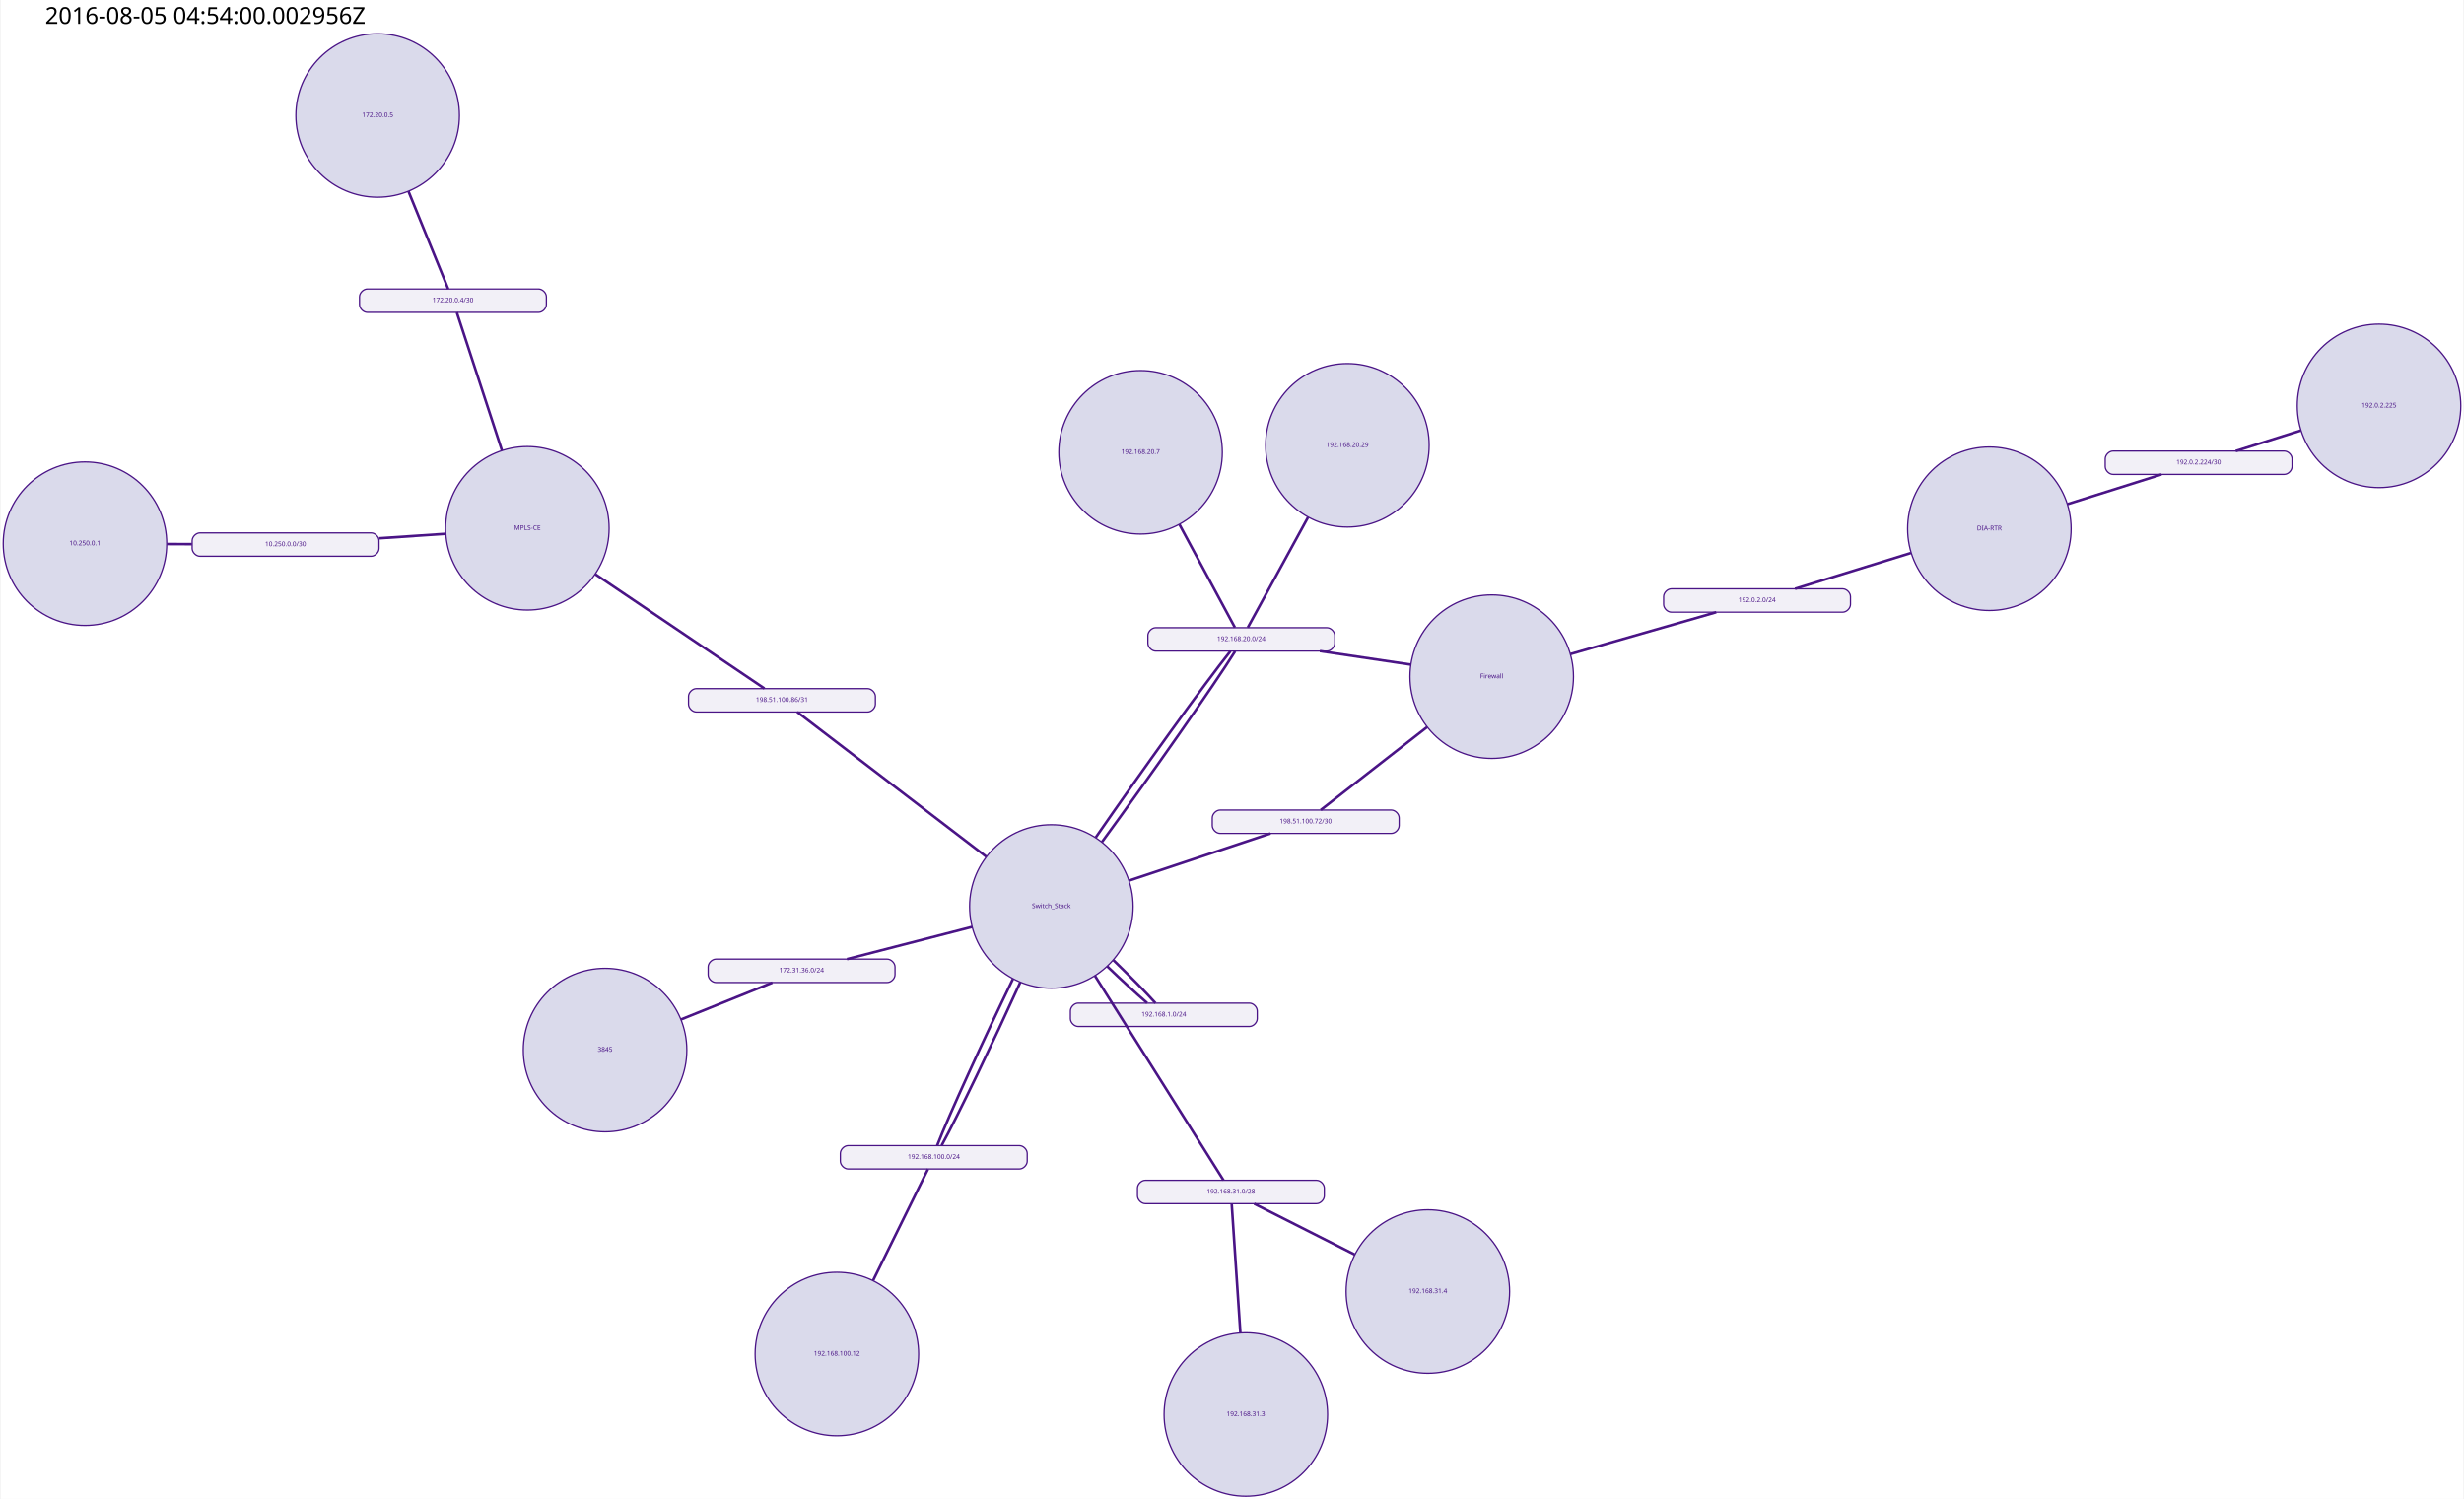
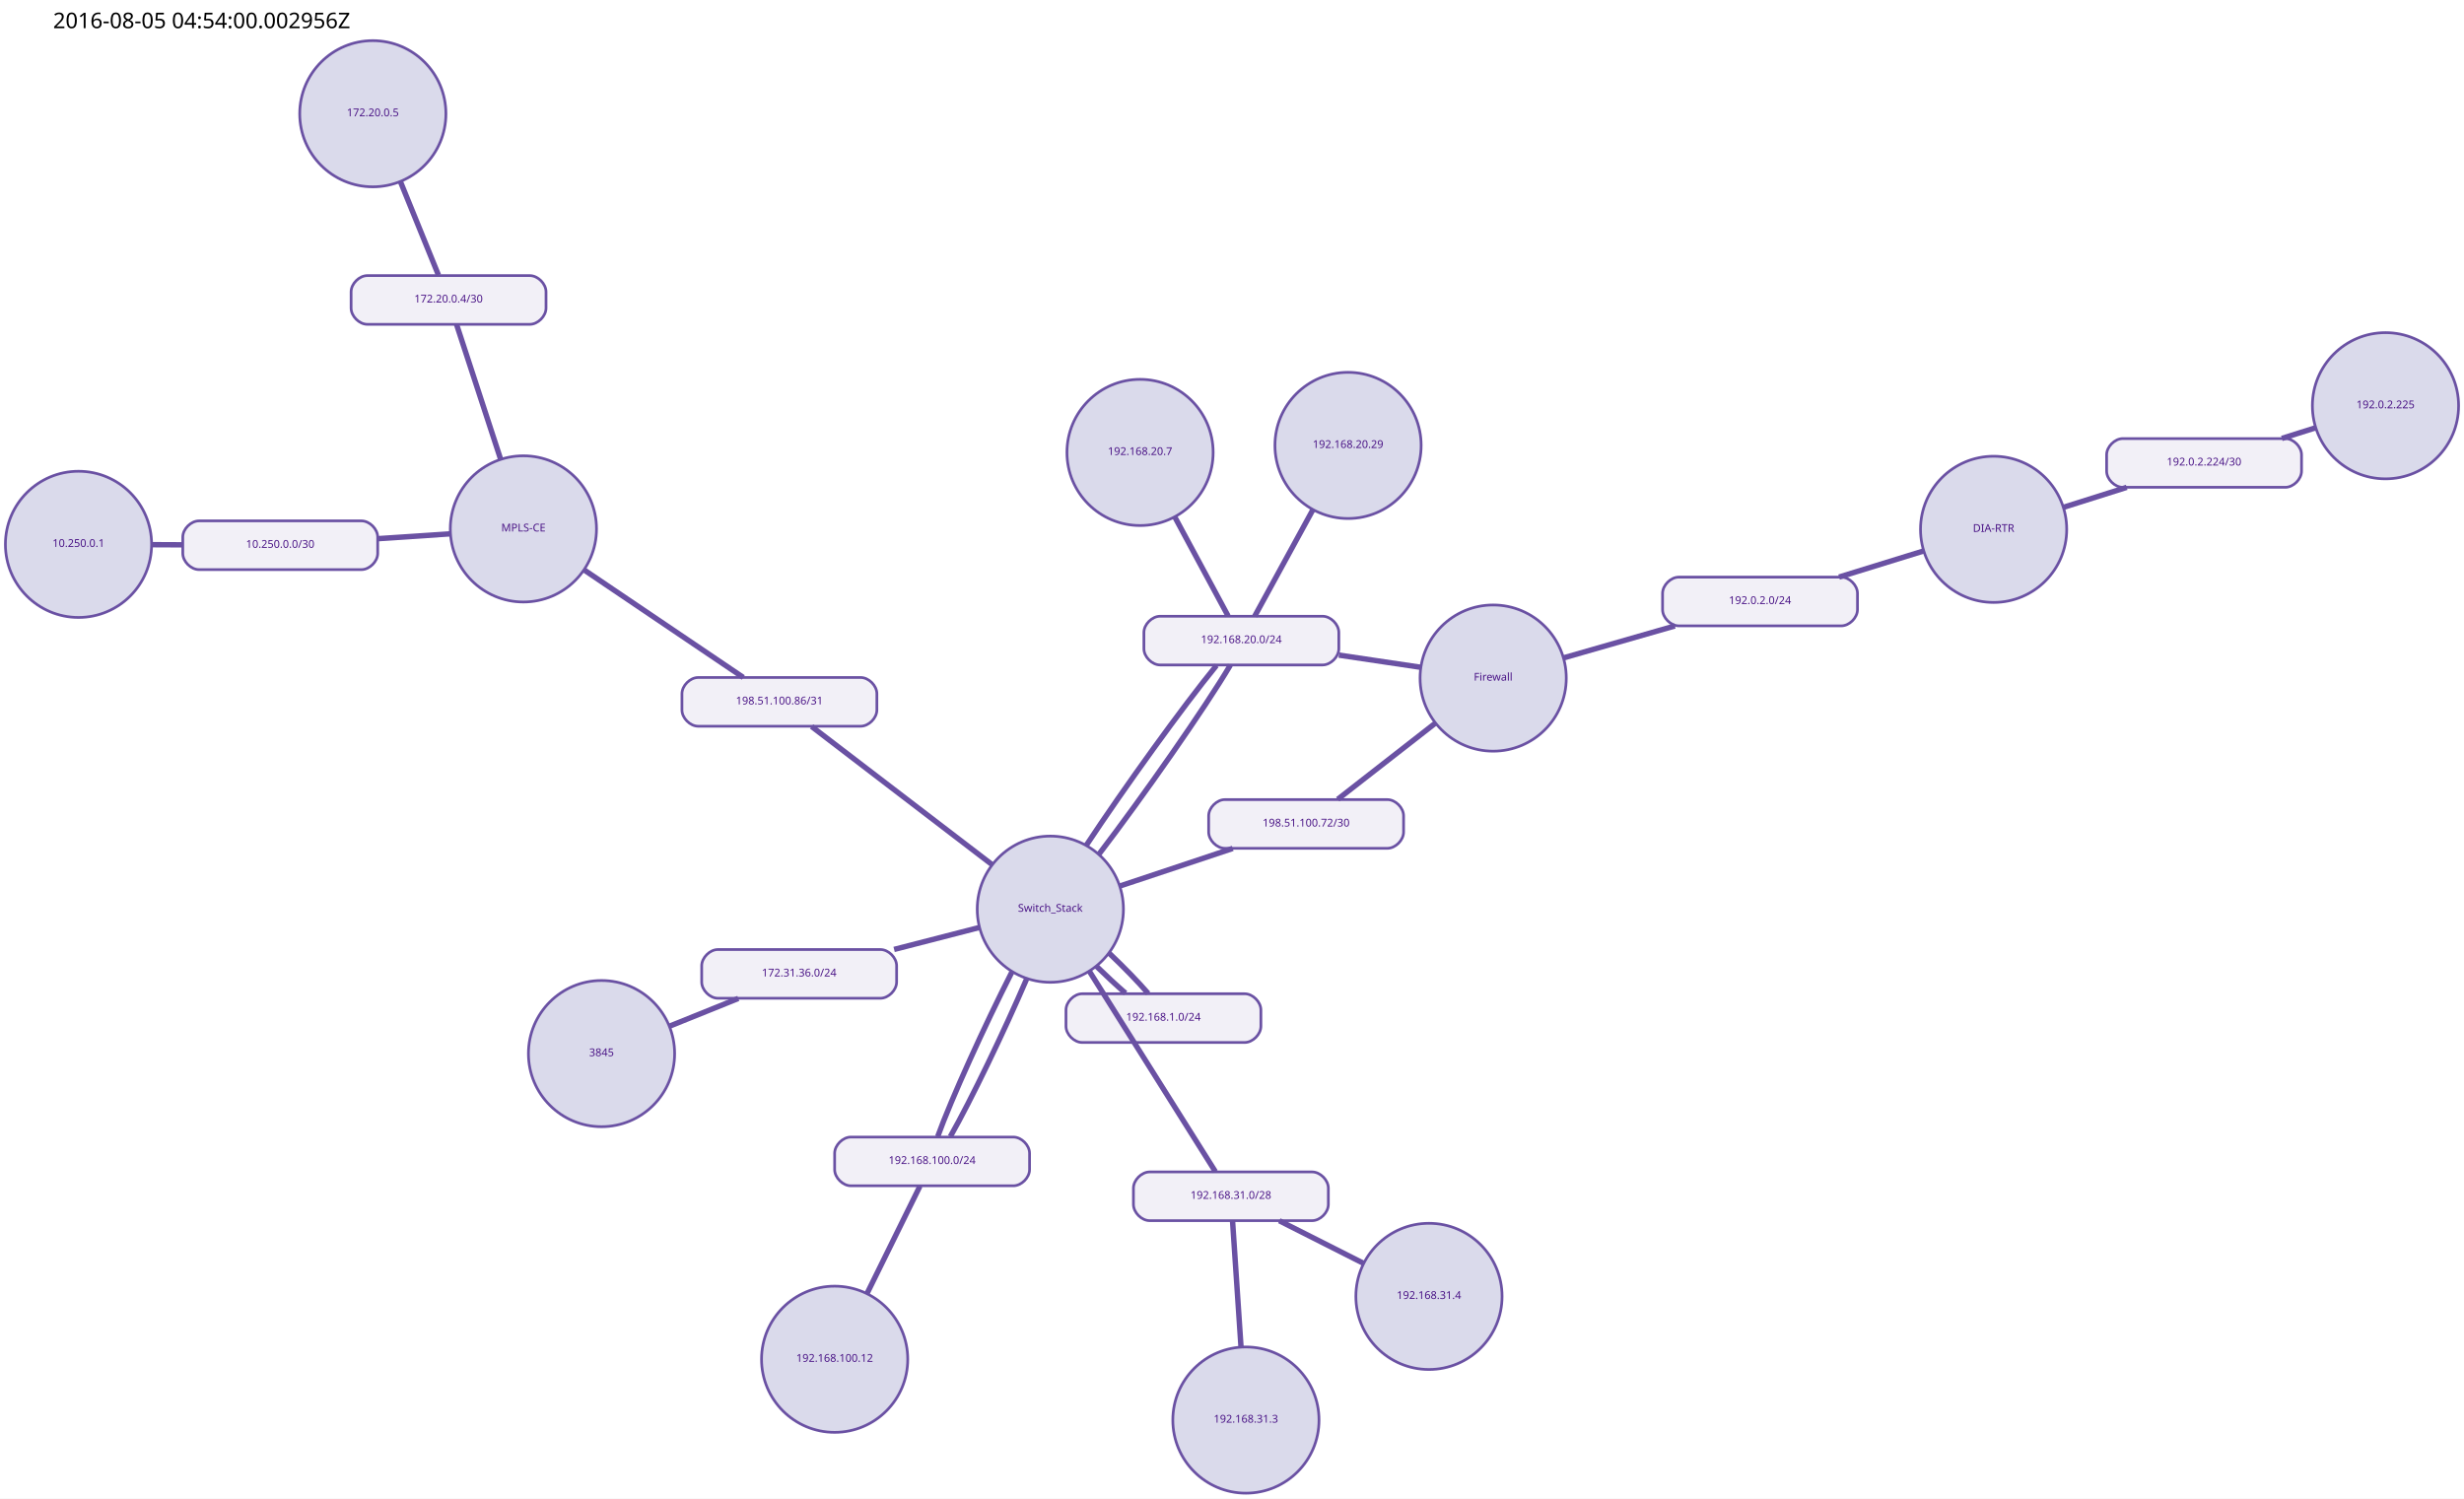
- <svg xmlns="http://www.w3.org/2000/svg" width="1080pt" height="657pt" viewBox="0.00 0.00 1080.00 657.34">
-   <g id="graph0" class="graph" transform="scale(0.28453 0.28453) rotate(0) translate(4 2306.27)">
-     <polygon fill="white" stroke="none" points="-4,4 -4,-2306.27 3791.74,-2306.27 3791.74,4 -4,4" />
-     <text text-anchor="middle" x="311.5" y="-2269.47" font-family="sans bold" font-size="36.00">2016-08-05 04:54:00.002956Z</text>
+ <svg xmlns="http://www.w3.org/2000/svg" width="1820pt" height="1107pt" viewBox="0.00 0.00 1820.28 1107.12">
+   <g id="graph0" class="graph" transform="scale(1 1) rotate(0) translate(4 1103.12)">
+     <polygon fill="white" stroke="none" points="-4,4 -4,-1103.12 1816.28,-1103.12 1816.28,4 -4,4" />
+     <text text-anchor="middle" x="145" y="-1082.32" font-family="sans bold" font-size="16.00">2016-08-05 04:54:00.002956Z</text>
    <g id="node1" class="node">
-       <ellipse fill="#dadaeb" stroke="#4a1486" stroke-width="2" cx="126" cy="-1468.23" rx="126" ry="126" />
-       <text text-anchor="middle" x="126" y="-1465.73" font-family="sans bold" font-size="10.00" fill="#4a1486">10.250.0.1</text>
+       <ellipse fill="#dadaeb" stroke="#6a51a3" stroke-width="2" cx="54" cy="-700.977" rx="54" ry="54" />
+       <text text-anchor="middle" x="54" y="-699.077" font-family="sans bold" font-size="8.00" fill="#4a1486">10.250.0.1</text>
    </g>
    <g id="node14" class="node">
-       <path fill="#f2f0f7" stroke="#4a1486" stroke-width="2" d="M567.167,-1484.87C567.167,-1484.87 303.167,-1484.87 303.167,-1484.87 297.167,-1484.87 291.167,-1478.87 291.167,-1472.87 291.167,-1472.87 291.167,-1460.87 291.167,-1460.87 291.167,-1454.87 297.167,-1448.87 303.167,-1448.87 303.167,-1448.87 567.167,-1448.87 567.167,-1448.87 573.167,-1448.87 579.167,-1454.87 579.167,-1460.87 579.167,-1460.87 579.167,-1472.87 579.167,-1472.87 579.167,-1478.87 573.167,-1484.87 567.167,-1484.87" />
-       <text text-anchor="middle" x="435.167" y="-1464.37" font-family="sans bold" font-size="10.00" fill="#4a1486">10.250.0.0/30</text>
+       <path fill="#f2f0f7" stroke="#6a51a3" stroke-width="2" d="M263.023,-718.321C263.023,-718.321 143.023,-718.321 143.023,-718.321 137.023,-718.321 131.023,-712.321 131.023,-706.321 131.023,-706.321 131.023,-694.321 131.023,-694.321 131.023,-688.321 137.023,-682.321 143.023,-682.321 143.023,-682.321 263.023,-682.321 263.023,-682.321 269.023,-682.321 275.023,-688.321 275.023,-694.321 275.023,-694.321 275.023,-706.321 275.023,-706.321 275.023,-712.321 269.023,-718.321 263.023,-718.321" />
+       <text text-anchor="middle" x="203.023" y="-698.421" font-family="sans bold" font-size="8.00" fill="#4a1486">10.250.0.0/30</text>
    </g>
    <g id="edge1" class="edge">
-       <path fill="none" stroke="#4a1486" stroke-width="4" d="M252.196,-1467.68C264.969,-1467.62 278.01,-1467.57 290.954,-1467.51" />
+       <path fill="none" stroke="#6a51a3" stroke-width="4" d="M108.222,-700.738C115.629,-700.705 123.325,-700.671 130.987,-700.638" />
    </g>
    <g id="node2" class="node">
-       <ellipse fill="#dadaeb" stroke="#4a1486" stroke-width="2" cx="3661.74" cy="-1680.69" rx="126" ry="126" />
-       <text text-anchor="middle" x="3661.74" y="-1678.19" font-family="sans bold" font-size="10.00" fill="#4a1486">192.0.2.225</text>
+       <ellipse fill="#dadaeb" stroke="#6a51a3" stroke-width="2" cx="1758.28" cy="-803.385" rx="54" ry="54" />
+       <text text-anchor="middle" x="1758.28" y="-801.485" font-family="sans bold" font-size="8.00" fill="#4a1486">192.0.2.225</text>
    </g>
    <g id="node15" class="node">
-       <path fill="#f2f0f7" stroke="#4a1486" stroke-width="2" d="M3515.71,-1611.02C3515.71,-1611.02 3251.71,-1611.02 3251.71,-1611.02 3245.71,-1611.02 3239.71,-1605.02 3239.71,-1599.02 3239.71,-1599.02 3239.71,-1587.02 3239.71,-1587.02 3239.71,-1581.02 3245.71,-1575.02 3251.71,-1575.02 3251.71,-1575.02 3515.71,-1575.02 3515.71,-1575.02 3521.71,-1575.02 3527.71,-1581.02 3527.71,-1587.02 3527.71,-1587.02 3527.71,-1599.02 3527.71,-1599.02 3527.71,-1605.02 3521.71,-1611.02 3515.71,-1611.02" />
-       <text text-anchor="middle" x="3383.71" y="-1590.52" font-family="sans bold" font-size="10.00" fill="#4a1486">192.0.2.224/30</text>
+       <path fill="#f2f0f7" stroke="#6a51a3" stroke-width="2" d="M1684.26,-779.126C1684.26,-779.126 1564.26,-779.126 1564.26,-779.126 1558.26,-779.126 1552.26,-773.126 1552.26,-767.126 1552.26,-767.126 1552.26,-755.126 1552.26,-755.126 1552.26,-749.126 1558.26,-743.126 1564.26,-743.126 1564.26,-743.126 1684.26,-743.126 1684.26,-743.126 1690.26,-743.126 1696.26,-749.126 1696.26,-755.126 1696.26,-755.126 1696.26,-767.126 1696.26,-767.126 1696.26,-773.126 1690.26,-779.126 1684.26,-779.126" />
+       <text text-anchor="middle" x="1624.26" y="-759.226" font-family="sans bold" font-size="8.00" fill="#4a1486">192.0.2.224/30</text>
    </g>
    <g id="edge2" class="edge">
-       <path fill="none" stroke="#4a1486" stroke-width="4" d="M3541.41,-1642.75C3506.48,-1631.74 3469.95,-1620.22 3440.85,-1611.04" />
+       <path fill="none" stroke="#6a51a3" stroke-width="4" d="M1706.46,-787.046C1698.36,-784.492 1689.95,-781.838 1681.73,-779.246" />
    </g>
    <g id="node3" class="node">
-       <ellipse fill="#dadaeb" stroke="#4a1486" stroke-width="2" cx="577.066" cy="-2128.27" rx="126" ry="126" />
-       <text text-anchor="middle" x="577.066" y="-2125.77" font-family="sans bold" font-size="10.00" fill="#4a1486">172.20.0.5</text>
+       <ellipse fill="#dadaeb" stroke="#6a51a3" stroke-width="2" cx="271.42" cy="-1019.12" rx="54" ry="54" />
+       <text text-anchor="middle" x="271.42" y="-1017.22" font-family="sans bold" font-size="8.00" fill="#4a1486">172.20.0.5</text>
    </g>
    <g id="node17" class="node">
-       <path fill="#f2f0f7" stroke="#4a1486" stroke-width="2" d="M825.151,-1860.82C825.151,-1860.82 561.151,-1860.82 561.151,-1860.82 555.151,-1860.82 549.151,-1854.82 549.151,-1848.82 549.151,-1848.82 549.151,-1836.82 549.151,-1836.82 549.151,-1830.82 555.151,-1824.82 561.151,-1824.82 561.151,-1824.82 825.151,-1824.82 825.151,-1824.82 831.151,-1824.82 837.151,-1830.82 837.151,-1836.82 837.151,-1836.82 837.151,-1848.82 837.151,-1848.82 837.151,-1854.82 831.151,-1860.82 825.151,-1860.82" />
-       <text text-anchor="middle" x="693.151" y="-1840.32" font-family="sans bold" font-size="10.00" fill="#4a1486">172.20.0.4/30</text>
+       <path fill="#f2f0f7" stroke="#6a51a3" stroke-width="2" d="M387.375,-899.53C387.375,-899.53 267.375,-899.53 267.375,-899.53 261.375,-899.53 255.375,-893.53 255.375,-887.53 255.375,-887.53 255.375,-875.53 255.375,-875.53 255.375,-869.53 261.375,-863.53 267.375,-863.53 267.375,-863.53 387.375,-863.53 387.375,-863.53 393.375,-863.53 399.375,-869.53 399.375,-875.53 399.375,-875.53 399.375,-887.53 399.375,-887.53 399.375,-893.53 393.375,-899.53 387.375,-899.53" />
+       <text text-anchor="middle" x="327.375" y="-879.63" font-family="sans bold" font-size="8.00" fill="#4a1486">172.20.0.4/30</text>
    </g>
    <g id="edge3" class="edge">
-       <path fill="none" stroke="#4a1486" stroke-width="4" d="M624.617,-2011.34C647.91,-1954.07 673.534,-1891.06 685.806,-1860.88" />
+       <path fill="none" stroke="#6a51a3" stroke-width="4" d="M291.779,-969.06C301.591,-944.932 312.756,-917.478 319.924,-899.851" />
    </g>
    <g id="node4" class="node">
-       <ellipse fill="#dadaeb" stroke="#4a1486" stroke-width="2" cx="927.598" cy="-687.693" rx="126" ry="126" />
-       <text text-anchor="middle" x="927.598" y="-685.193" font-family="sans bold" font-size="10.00" fill="#4a1486">3845</text>
+       <ellipse fill="#dadaeb" stroke="#6a51a3" stroke-width="2" cx="440.382" cy="-324.744" rx="54" ry="54" />
+       <text text-anchor="middle" x="440.382" y="-322.844" font-family="sans bold" font-size="8.00" fill="#4a1486">3845</text>
    </g>
    <g id="node18" class="node">
-       <path fill="#f2f0f7" stroke="#4a1486" stroke-width="2" d="M1362.49,-827.867C1362.49,-827.867 1098.49,-827.867 1098.49,-827.867 1092.49,-827.867 1086.49,-821.867 1086.49,-815.867 1086.49,-815.867 1086.49,-803.867 1086.49,-803.867 1086.49,-797.867 1092.49,-791.867 1098.49,-791.867 1098.49,-791.867 1362.49,-791.867 1362.49,-791.867 1368.49,-791.867 1374.49,-797.867 1374.49,-803.867 1374.49,-803.867 1374.49,-815.867 1374.49,-815.867 1374.49,-821.867 1368.49,-827.867 1362.49,-827.867" />
-       <text text-anchor="middle" x="1230.49" y="-807.367" font-family="sans bold" font-size="10.00" fill="#4a1486">172.31.36.0/24</text>
+       <path fill="#f2f0f7" stroke="#6a51a3" stroke-width="2" d="M646.379,-401.634C646.379,-401.634 526.379,-401.634 526.379,-401.634 520.379,-401.634 514.379,-395.634 514.379,-389.634 514.379,-389.634 514.379,-377.634 514.379,-377.634 514.379,-371.634 520.379,-365.634 526.379,-365.634 526.379,-365.634 646.379,-365.634 646.379,-365.634 652.379,-365.634 658.379,-371.634 658.379,-377.634 658.379,-377.634 658.379,-389.634 658.379,-389.634 658.379,-395.634 652.379,-401.634 646.379,-401.634" />
+       <text text-anchor="middle" x="586.379" y="-381.734" font-family="sans bold" font-size="8.00" fill="#4a1486">172.31.36.0/24</text>
    </g>
    <g id="edge4" class="edge">
-       <path fill="none" stroke="#4a1486" stroke-width="4" d="M1044.7,-734.929C1093.98,-754.804 1148.37,-776.745 1185.5,-791.72" />
+       <path fill="none" stroke="#6a51a3" stroke-width="4" d="M490.626,-345.011C507.122,-351.665 525.342,-359.014 541.421,-365.499" />
    </g>
    <g id="node5" class="node">
-       <ellipse fill="#dadaeb" stroke="#4a1486" stroke-width="2" cx="1284.87" cy="-219.213" rx="126" ry="126" />
-       <text text-anchor="middle" x="1284.87" y="-216.713" font-family="sans bold" font-size="10.00" fill="#4a1486">192.168.100.12</text>
+       <ellipse fill="#dadaeb" stroke="#6a51a3" stroke-width="2" cx="612.593" cy="-98.93" rx="54" ry="54" />
+       <text text-anchor="middle" x="612.593" y="-97.03" font-family="sans bold" font-size="8.00" fill="#4a1486">192.168.100.12</text>
    </g>
    <g id="node22" class="node">
-       <path fill="#f2f0f7" stroke="#4a1486" stroke-width="2" d="M1566.24,-540.433C1566.24,-540.433 1302.24,-540.433 1302.24,-540.433 1296.24,-540.433 1290.24,-534.433 1290.24,-528.433 1290.24,-528.433 1290.24,-516.433 1290.24,-516.433 1290.24,-510.433 1296.24,-504.433 1302.24,-504.433 1302.24,-504.433 1566.24,-504.433 1566.24,-504.433 1572.24,-504.433 1578.24,-510.433 1578.24,-516.433 1578.24,-516.433 1578.24,-528.433 1578.24,-528.433 1578.24,-534.433 1572.24,-540.433 1566.24,-540.433" />
-       <text text-anchor="middle" x="1434.24" y="-519.933" font-family="sans bold" font-size="10.00" fill="#4a1486">192.168.100.0/24</text>
+       <path fill="#f2f0f7" stroke="#6a51a3" stroke-width="2" d="M744.591,-263.087C744.591,-263.087 624.591,-263.087 624.591,-263.087 618.591,-263.087 612.591,-257.087 612.591,-251.087 612.591,-251.087 612.591,-239.087 612.591,-239.087 612.591,-233.087 618.591,-227.087 624.591,-227.087 624.591,-227.087 744.591,-227.087 744.591,-227.087 750.591,-227.087 756.591,-233.087 756.591,-239.087 756.591,-239.087 756.591,-251.087 756.591,-251.087 756.591,-257.087 750.591,-263.087 744.591,-263.087" />
+       <text text-anchor="middle" x="684.591" y="-243.187" font-family="sans bold" font-size="8.00" fill="#4a1486">192.168.100.0/24</text>
    </g>
    <g id="edge5" class="edge">
-       <path fill="none" stroke="#4a1486" stroke-width="4" d="M1340.7,-332.552C1372.36,-396.81 1408.85,-470.882 1425.33,-504.353" />
+       <path fill="none" stroke="#6a51a3" stroke-width="4" d="M636.567,-147.598C649.985,-174.836 665.92,-207.184 675.64,-226.917" />
    </g>
    <g id="node6" class="node">
-       <ellipse fill="#dadaeb" stroke="#4a1486" stroke-width="2" cx="2071.72" cy="-1619.87" rx="126" ry="126" />
-       <text text-anchor="middle" x="2071.72" y="-1617.37" font-family="sans bold" font-size="10.00" fill="#4a1486">192.168.20.29</text>
+       <ellipse fill="#dadaeb" stroke="#6a51a3" stroke-width="2" cx="991.866" cy="-774.067" rx="54" ry="54" />
+       <text text-anchor="middle" x="991.866" y="-772.167" font-family="sans bold" font-size="8.00" fill="#4a1486">192.168.20.29</text>
    </g>
    <g id="node20" class="node">
-       <path fill="#f2f0f7" stroke="#4a1486" stroke-width="2" d="M2040.22,-1338.71C2040.22,-1338.71 1776.22,-1338.71 1776.22,-1338.71 1770.22,-1338.71 1764.22,-1332.71 1764.22,-1326.71 1764.22,-1326.71 1764.22,-1314.71 1764.22,-1314.71 1764.22,-1308.71 1770.22,-1302.71 1776.22,-1302.71 1776.22,-1302.71 2040.22,-1302.71 2040.22,-1302.71 2046.22,-1302.71 2052.22,-1308.71 2052.22,-1314.71 2052.22,-1314.71 2052.22,-1326.71 2052.22,-1326.71 2052.22,-1332.71 2046.22,-1338.71 2040.22,-1338.71" />
-       <text text-anchor="middle" x="1908.22" y="-1318.21" font-family="sans bold" font-size="10.00" fill="#4a1486">192.168.20.0/24</text>
+       <path fill="#f2f0f7" stroke="#6a51a3" stroke-width="2" d="M973.055,-647.869C973.055,-647.869 853.055,-647.869 853.055,-647.869 847.055,-647.869 841.055,-641.869 841.055,-635.869 841.055,-635.869 841.055,-623.869 841.055,-623.869 841.055,-617.869 847.055,-611.869 853.055,-611.869 853.055,-611.869 973.055,-611.869 973.055,-611.869 979.055,-611.869 985.055,-617.869 985.055,-623.869 985.055,-623.869 985.055,-635.869 985.055,-635.869 985.055,-641.869 979.055,-647.869 973.055,-647.869" />
+       <text text-anchor="middle" x="913.055" y="-627.969" font-family="sans bold" font-size="8.00" fill="#4a1486">192.168.20.0/24</text>
    </g>
    <g id="edge6" class="edge">
-       <path fill="none" stroke="#4a1486" stroke-width="4" d="M2011.07,-1508.9C1976.45,-1445.55 1936.4,-1372.27 1918.17,-1338.93" />
+       <path fill="none" stroke="#6a51a3" stroke-width="4" d="M965.842,-726.452C951.136,-699.545 933.608,-667.475 922.909,-647.9" />
    </g>
    <g id="node7" class="node">
-       <ellipse fill="#dadaeb" stroke="#4a1486" stroke-width="2" cx="1752.95" cy="-1609.12" rx="126" ry="126" />
-       <text text-anchor="middle" x="1752.95" y="-1606.62" font-family="sans bold" font-size="10.00" fill="#4a1486">192.168.20.7</text>
+       <ellipse fill="#dadaeb" stroke="#6a51a3" stroke-width="2" cx="838.213" cy="-768.883" rx="54" ry="54" />
+       <text text-anchor="middle" x="838.213" y="-766.983" font-family="sans bold" font-size="8.00" fill="#4a1486">192.168.20.7</text>
    </g>
    <g id="edge7" class="edge">
-       <path fill="none" stroke="#4a1486" stroke-width="4" d="M1812.76,-1498.02C1844.88,-1438.36 1881.31,-1370.7 1898.39,-1338.97" />
+       <path fill="none" stroke="#6a51a3" stroke-width="4" d="M863.969,-721.043C877.5,-695.91 893.291,-666.579 903.232,-648.114" />
    </g>
    <g id="node8" class="node">
-       <ellipse fill="#dadaeb" stroke="#4a1486" stroke-width="2" cx="1915.2" cy="-126" rx="126" ry="126" />
-       <text text-anchor="middle" x="1915.2" y="-123.5" font-family="sans bold" font-size="10.00" fill="#4a1486">192.168.31.3</text>
+       <ellipse fill="#dadaeb" stroke="#6a51a3" stroke-width="2" cx="916.422" cy="-54" rx="54" ry="54" />
+       <text text-anchor="middle" x="916.422" y="-52.1" font-family="sans bold" font-size="8.00" fill="#4a1486">192.168.31.3</text>
    </g>
    <g id="node21" class="node">
-       <path fill="#f2f0f7" stroke="#4a1486" stroke-width="2" d="M2024.18,-487.002C2024.18,-487.002 1760.18,-487.002 1760.18,-487.002 1754.18,-487.002 1748.18,-481.002 1748.18,-475.002 1748.18,-475.002 1748.18,-463.002 1748.18,-463.002 1748.18,-457.002 1754.18,-451.002 1760.18,-451.002 1760.18,-451.002 2024.18,-451.002 2024.18,-451.002 2030.18,-451.002 2036.18,-457.002 2036.18,-463.002 2036.18,-463.002 2036.18,-475.002 2036.18,-475.002 2036.18,-481.002 2030.18,-487.002 2024.18,-487.002" />
-       <text text-anchor="middle" x="1892.18" y="-466.502" font-family="sans bold" font-size="10.00" fill="#4a1486">192.168.31.0/28</text>
+       <path fill="#f2f0f7" stroke="#6a51a3" stroke-width="2" d="M965.322,-237.332C965.322,-237.332 845.322,-237.332 845.322,-237.332 839.322,-237.332 833.322,-231.332 833.322,-225.332 833.322,-225.332 833.322,-213.332 833.322,-213.332 833.322,-207.332 839.322,-201.332 845.322,-201.332 845.322,-201.332 965.322,-201.332 965.322,-201.332 971.322,-201.332 977.322,-207.332 977.322,-213.332 977.322,-213.332 977.322,-225.332 977.322,-225.332 977.322,-231.332 971.322,-237.332 965.322,-237.332" />
+       <text text-anchor="middle" x="905.322" y="-217.432" font-family="sans bold" font-size="8.00" fill="#4a1486">192.168.31.0/28</text>
    </g>
    <g id="edge8" class="edge">
-       <path fill="none" stroke="#4a1486" stroke-width="4" d="M1906.76,-251.774C1901.74,-326.532 1895.88,-413.795 1893.39,-450.865" />
+       <path fill="none" stroke="#6a51a3" stroke-width="4" d="M912.788,-108.136C910.638,-140.155 908.051,-178.684 906.556,-200.957" />
    </g>
    <g id="node9" class="node">
-       <ellipse fill="#dadaeb" stroke="#4a1486" stroke-width="2" cx="2195.75" cy="-315.56" rx="126" ry="126" />
-       <text text-anchor="middle" x="2195.75" y="-313.06" font-family="sans bold" font-size="10.00" fill="#4a1486">192.168.31.4</text>
+       <ellipse fill="#dadaeb" stroke="#6a51a3" stroke-width="2" cx="1051.65" cy="-145.371" rx="54" ry="54" />
+       <text text-anchor="middle" x="1051.65" y="-143.471" font-family="sans bold" font-size="8.00" fill="#4a1486">192.168.31.4</text>
    </g>
    <g id="edge9" class="edge">
-       <path fill="none" stroke="#4a1486" stroke-width="4" d="M2083.14,-372.478C2028.3,-400.197 1966.14,-431.618 1928.04,-450.873" />
+       <path fill="none" stroke="#6a51a3" stroke-width="4" d="M1003.33,-169.793C983.019,-180.06 959.808,-191.792 941.074,-201.261" />
    </g>
    <g id="node10" class="node">
-       <ellipse fill="#dadaeb" stroke="#4a1486" stroke-width="2" cx="1615.45" cy="-909.029" rx="126" ry="126" />
-       <text text-anchor="middle" x="1615.45" y="-906.529" font-family="sans bold" font-size="10.00" fill="#4a1486">Switch_Stack</text>
+       <ellipse fill="#dadaeb" stroke="#6a51a3" stroke-width="2" cx="771.937" cy="-431.431" rx="54" ry="54" />
+       <text text-anchor="middle" x="771.937" y="-429.531" font-family="sans bold" font-size="8.00" fill="#4a1486">Switch_Stack</text>
    </g>
    <g id="edge10" class="edge">
-       <path fill="none" stroke="#4a1486" stroke-width="4" d="M1493.38,-877.585C1429.74,-861.191 1354.18,-841.729 1300.44,-827.885" />
+       <path fill="none" stroke="#6a51a3" stroke-width="4" d="M719.26,-417.862C699.759,-412.839 677.332,-407.062 656.522,-401.702" />
    </g>
    <g id="node19" class="node">
-       <path fill="#f2f0f7" stroke="#4a1486" stroke-width="2" d="M1920.78,-760.086C1920.78,-760.086 1656.78,-760.086 1656.78,-760.086 1650.78,-760.086 1644.78,-754.086 1644.78,-748.086 1644.78,-748.086 1644.78,-736.086 1644.78,-736.086 1644.78,-730.086 1650.78,-724.086 1656.78,-724.086 1656.78,-724.086 1920.78,-724.086 1920.78,-724.086 1926.78,-724.086 1932.78,-730.086 1932.78,-736.086 1932.78,-736.086 1932.78,-748.086 1932.78,-748.086 1932.78,-754.086 1926.78,-760.086 1920.78,-760.086" />
-       <text text-anchor="middle" x="1788.78" y="-739.586" font-family="sans bold" font-size="10.00" fill="#4a1486">192.168.1.0/24</text>
+       <path fill="#f2f0f7" stroke="#6a51a3" stroke-width="2" d="M915.486,-368.963C915.486,-368.963 795.486,-368.963 795.486,-368.963 789.486,-368.963 783.486,-362.963 783.486,-356.963 783.486,-356.963 783.486,-344.963 783.486,-344.963 783.486,-338.963 789.486,-332.963 795.486,-332.963 795.486,-332.963 915.486,-332.963 915.486,-332.963 921.486,-332.963 927.486,-338.963 927.486,-344.963 927.486,-344.963 927.486,-356.963 927.486,-356.963 927.486,-362.963 921.486,-368.963 915.486,-368.963" />
+       <text text-anchor="middle" x="855.486" y="-349.063" font-family="sans bold" font-size="8.00" fill="#4a1486">192.168.1.0/24</text>
    </g>
    <g id="edge11" class="edge">
-       <path fill="none" stroke="#4a1486" stroke-width="4" d="M1710.86,-826.503C1736.68,-801.513 1761.46,-776.41 1775.94,-760.115" />
+       <path fill="none" stroke="#6a51a3" stroke-width="4" d="M815.449,-398.875C826.091,-388.773 836.584,-378.013 844.203,-369.216" />
    </g>
    <g id="edge12" class="edge">
-       <path fill="none" stroke="#4a1486" stroke-width="4" d="M1701.5,-816.789C1723.99,-795.226 1746.54,-774.448 1763.11,-760.273" />
+       <path fill="none" stroke="#6a51a3" stroke-width="4" d="M806.104,-389.173C813.213,-382.225 820.621,-375.358 827.483,-369.386" />
    </g>
    <g id="edge13" class="edge">
-       <path fill="none" stroke="#4a1486" stroke-width="4" d="M1683.74,-1015.29C1751.97,-1114.16 1852.12,-1253.37 1891.54,-1302.63" />
+       <path fill="none" stroke="#6a51a3" stroke-width="4" d="M798.428,-478.534C826.547,-521.093 870.039,-581.464 894.669,-611.505" />
    </g>
    <g id="edge14" class="edge">
-       <path fill="none" stroke="#4a1486" stroke-width="4" d="M1693.41,-1008.41C1765.95,-1107.44 1867.35,-1251.79 1898.72,-1302.4" />
+       <path fill="none" stroke="#6a51a3" stroke-width="4" d="M807.917,-472.156C840.592,-514.94 886.263,-580.222 904.905,-611.719" />
    </g>
    <g id="edge15" class="edge">
-       <path fill="none" stroke="#4a1486" stroke-width="4" d="M1682.62,-802.23C1749.8,-695.394 1847.78,-539.602 1880.82,-487.064" />
+       <path fill="none" stroke="#6a51a3" stroke-width="4" d="M800.716,-385.67C829.818,-339.394 873.343,-270.183 893.852,-237.572" />
    </g>
    <g id="edge16" class="edge">
-       <path fill="none" stroke="#4a1486" stroke-width="4" d="M1567.57,-792.228C1526.66,-701.945 1470.78,-585.123 1446.3,-540.667" />
+       <path fill="none" stroke="#6a51a3" stroke-width="4" d="M754.442,-379.915C737.776,-341.166 713.351,-290.334 698.075,-263.489" />
    </g>
    <g id="edge17" class="edge">
-       <path fill="none" stroke="#4a1486" stroke-width="4" d="M1556.31,-797.508C1512.23,-706.532 1456.9,-585.938 1439.48,-540.635" />
+       <path fill="none" stroke="#6a51a3" stroke-width="4" d="M743.534,-385.028C723.549,-345.731 698.84,-291.473 688.714,-263.443" />
    </g>
    <g id="node23" class="node">
-       <path fill="#f2f0f7" stroke="#4a1486" stroke-width="2" d="M2139.46,-1057.68C2139.46,-1057.68 1875.46,-1057.68 1875.46,-1057.68 1869.46,-1057.68 1863.46,-1051.68 1863.46,-1045.68 1863.46,-1045.68 1863.46,-1033.68 1863.46,-1033.68 1863.46,-1027.68 1869.46,-1021.68 1875.46,-1021.68 1875.46,-1021.68 2139.46,-1021.68 2139.46,-1021.68 2145.46,-1021.68 2151.46,-1027.68 2151.46,-1033.68 2151.46,-1033.68 2151.46,-1045.68 2151.46,-1045.68 2151.46,-1051.68 2145.46,-1057.68 2139.46,-1057.68" />
-       <text text-anchor="middle" x="2007.46" y="-1037.18" font-family="sans bold" font-size="10.00" fill="#4a1486">198.51.100.72/30</text>
+       <path fill="#f2f0f7" stroke="#6a51a3" stroke-width="2" d="M1020.89,-512.408C1020.89,-512.408 900.892,-512.408 900.892,-512.408 894.892,-512.408 888.892,-506.408 888.892,-500.408 888.892,-500.408 888.892,-488.408 888.892,-488.408 888.892,-482.408 894.892,-476.408 900.892,-476.408 900.892,-476.408 1020.89,-476.408 1020.89,-476.408 1026.89,-476.408 1032.89,-482.408 1032.89,-488.408 1032.89,-488.408 1032.89,-500.408 1032.89,-500.408 1032.89,-506.408 1026.89,-512.408 1020.89,-512.408" />
+       <text text-anchor="middle" x="960.892" y="-492.508" font-family="sans bold" font-size="8.00" fill="#4a1486">198.51.100.72/30</text>
    </g>
    <g id="edge18" class="edge">
-       <path fill="none" stroke="#4a1486" stroke-width="4" d="M1735.2,-948.939C1807.93,-973.179 1897.25,-1002.95 1953.28,-1021.63" />
+       <path fill="none" stroke="#6a51a3" stroke-width="4" d="M823.57,-448.64C849.357,-457.235 880.548,-467.63 906.682,-476.34" />
    </g>
    <g id="node24" class="node">
-       <path fill="#f2f0f7" stroke="#4a1486" stroke-width="2" d="M1332.23,-1244.83C1332.23,-1244.83 1068.23,-1244.83 1068.23,-1244.83 1062.23,-1244.83 1056.23,-1238.83 1056.23,-1232.83 1056.23,-1232.83 1056.23,-1220.83 1056.23,-1220.83 1056.23,-1214.83 1062.23,-1208.83 1068.23,-1208.83 1068.23,-1208.83 1332.23,-1208.83 1332.23,-1208.83 1338.23,-1208.83 1344.23,-1214.83 1344.23,-1220.83 1344.23,-1220.83 1344.23,-1232.83 1344.23,-1232.83 1344.23,-1238.83 1338.23,-1244.83 1332.23,-1244.83" />
-       <text text-anchor="middle" x="1200.23" y="-1224.33" font-family="sans bold" font-size="10.00" fill="#4a1486">198.51.100.86/31</text>
+       <path fill="#f2f0f7" stroke="#6a51a3" stroke-width="2" d="M631.793,-602.615C631.793,-602.615 511.793,-602.615 511.793,-602.615 505.793,-602.615 499.793,-596.615 499.793,-590.615 499.793,-590.615 499.793,-578.615 499.793,-578.615 499.793,-572.615 505.793,-566.615 511.793,-566.615 511.793,-566.615 631.793,-566.615 631.793,-566.615 637.793,-566.615 643.793,-572.615 643.793,-578.615 643.793,-578.615 643.793,-590.615 643.793,-590.615 643.793,-596.615 637.793,-602.615 631.793,-602.615" />
+       <text text-anchor="middle" x="571.793" y="-582.715" font-family="sans bold" font-size="8.00" fill="#4a1486">198.51.100.86/31</text>
    </g>
    <g id="edge19" class="edge">
-       <path fill="none" stroke="#4a1486" stroke-width="4" d="M1515.2,-985.757C1418.49,-1059.78 1278.88,-1166.63 1223.83,-1208.77" />
+       <path fill="none" stroke="#6a51a3" stroke-width="4" d="M729.001,-464.293C688.226,-495.501 628.417,-541.277 595.571,-566.416" />
    </g>
    <g id="node11" class="node">
-       <ellipse fill="#dadaeb" stroke="#4a1486" stroke-width="2" cx="3061.15" cy="-1491.25" rx="126" ry="126" />
-       <text text-anchor="middle" x="3061.15" y="-1488.75" font-family="sans bold" font-size="10.00" fill="#4a1486">DIA-RTR</text>
+       <ellipse fill="#dadaeb" stroke="#6a51a3" stroke-width="2" cx="1468.78" cy="-712.073" rx="54" ry="54" />
+       <text text-anchor="middle" x="1468.78" y="-710.173" font-family="sans bold" font-size="8.00" fill="#4a1486">DIA-RTR</text>
    </g>
    <g id="edge20" class="edge">
-       <path fill="none" stroke="#4a1486" stroke-width="4" d="M3181.72,-1529.29C3231.29,-1544.93 3286.34,-1562.3 3326.44,-1574.95" />
+       <path fill="none" stroke="#6a51a3" stroke-width="4" d="M1520.56,-728.407C1535.49,-733.117 1551.86,-738.282 1567.09,-743.09" />
    </g>
    <g id="node16" class="node">
-       <path fill="#f2f0f7" stroke="#4a1486" stroke-width="2" d="M2835.14,-1398.66C2835.14,-1398.66 2571.14,-1398.66 2571.14,-1398.66 2565.14,-1398.66 2559.14,-1392.66 2559.14,-1386.66 2559.14,-1386.66 2559.14,-1374.66 2559.14,-1374.66 2559.14,-1368.66 2565.14,-1362.66 2571.14,-1362.66 2571.14,-1362.66 2835.14,-1362.66 2835.14,-1362.66 2841.14,-1362.66 2847.14,-1368.66 2847.14,-1374.66 2847.14,-1374.66 2847.14,-1386.66 2847.14,-1386.66 2847.14,-1392.66 2841.14,-1398.66 2835.14,-1398.66" />
-       <text text-anchor="middle" x="2703.14" y="-1378.16" font-family="sans bold" font-size="10.00" fill="#4a1486">192.0.2.0/24</text>
+       <path fill="#f2f0f7" stroke="#6a51a3" stroke-width="2" d="M1356.22,-676.765C1356.22,-676.765 1236.22,-676.765 1236.22,-676.765 1230.22,-676.765 1224.22,-670.765 1224.22,-664.765 1224.22,-664.765 1224.22,-652.765 1224.22,-652.765 1224.22,-646.765 1230.22,-640.765 1236.22,-640.765 1236.22,-640.765 1356.22,-640.765 1356.22,-640.765 1362.22,-640.765 1368.22,-646.765 1368.22,-652.765 1368.22,-652.765 1368.22,-664.765 1368.22,-664.765 1368.22,-670.765 1362.22,-676.765 1356.22,-676.765" />
+       <text text-anchor="middle" x="1296.22" y="-656.865" font-family="sans bold" font-size="8.00" fill="#4a1486">192.0.2.0/24</text>
    </g>
    <g id="edge21" class="edge">
-       <path fill="none" stroke="#4a1486" stroke-width="4" d="M2940.44,-1453.97C2880.16,-1435.34 2809.96,-1413.66 2761.64,-1398.73" />
+       <path fill="none" stroke="#6a51a3" stroke-width="4" d="M1417.01,-696.079C1397.35,-690.006 1374.83,-683.05 1354.61,-676.802" />
    </g>
    <g id="node12" class="node">
-       <ellipse fill="#dadaeb" stroke="#4a1486" stroke-width="2" cx="807.853" cy="-1491.93" rx="126" ry="126" />
-       <text text-anchor="middle" x="807.853" y="-1489.43" font-family="sans bold" font-size="10.00" fill="#4a1486">MPLS-CE</text>
+       <ellipse fill="#dadaeb" stroke="#6a51a3" stroke-width="2" cx="382.663" cy="-712.396" rx="54" ry="54" />
+       <text text-anchor="middle" x="382.663" y="-710.496" font-family="sans bold" font-size="8.00" fill="#4a1486">MPLS-CE</text>
    </g>
    <g id="edge22" class="edge">
-       <path fill="none" stroke="#4a1486" stroke-width="4" d="M681.938,-1483.46C648.984,-1481.25 613.203,-1478.84 579.376,-1476.57" />
+       <path fill="none" stroke="#6a51a3" stroke-width="4" d="M328.765,-708.773C311.919,-707.64 293.055,-706.372 275.165,-705.17" />
    </g>
    <g id="edge23" class="edge">
-       <path fill="none" stroke="#4a1486" stroke-width="4" d="M768.7,-1611.7C743,-1690.32 711.861,-1785.58 699.07,-1824.71" />
+       <path fill="none" stroke="#6a51a3" stroke-width="4" d="M365.774,-764.061C354.723,-797.868 340.955,-839.986 333.269,-863.5" />
    </g>
    <g id="edge24" class="edge">
-       <path fill="none" stroke="#4a1486" stroke-width="4" d="M912.486,-1421.23C1000.57,-1361.72 1120.4,-1280.76 1173.27,-1245.04" />
+       <path fill="none" stroke="#6a51a3" stroke-width="4" d="M427.484,-682.113C464.078,-657.39 514.564,-623.28 545.098,-602.651" />
    </g>
    <g id="node13" class="node">
-       <ellipse fill="#dadaeb" stroke="#4a1486" stroke-width="2" cx="2294.16" cy="-1263.28" rx="126" ry="126" />
-       <text text-anchor="middle" x="2294.16" y="-1260.78" font-family="sans bold" font-size="10.00" fill="#4a1486">Firewall</text>
+       <ellipse fill="#dadaeb" stroke="#6a51a3" stroke-width="2" cx="1099.08" cy="-602.187" rx="54" ry="54" />
+       <text text-anchor="middle" x="1099.08" y="-600.287" font-family="sans bold" font-size="8.00" fill="#4a1486">Firewall</text>
    </g>
    <g id="edge25" class="edge">
-       <path fill="none" stroke="#4a1486" stroke-width="4" d="M2415.49,-1298.1C2489.32,-1319.29 2580.58,-1345.49 2640.25,-1362.61" />
+       <path fill="none" stroke="#6a51a3" stroke-width="4" d="M1151.14,-617.126C1176.35,-624.361 1206.83,-633.109 1233.33,-640.714" />
    </g>
    <g id="edge26" class="edge">
-       <path fill="none" stroke="#4a1486" stroke-width="4" d="M2169.39,-1281.85C2124.46,-1288.54 2073.87,-1296.06 2029.27,-1302.7" />
+       <path fill="none" stroke="#6a51a3" stroke-width="4" d="M1045.28,-610.194C1026.5,-612.988 1005.11,-616.171 985.089,-619.15" />
    </g>
    <g id="edge27" class="edge">
-       <path fill="none" stroke="#4a1486" stroke-width="4" d="M2194.69,-1185.71C2135.82,-1139.79 2066.03,-1085.36 2030.59,-1057.72" />
+       <path fill="none" stroke="#6a51a3" stroke-width="4" d="M1056.49,-568.97C1032.7,-550.415 1003.97,-528.005 984.254,-512.628" />
    </g>
  </g>
</svg>
